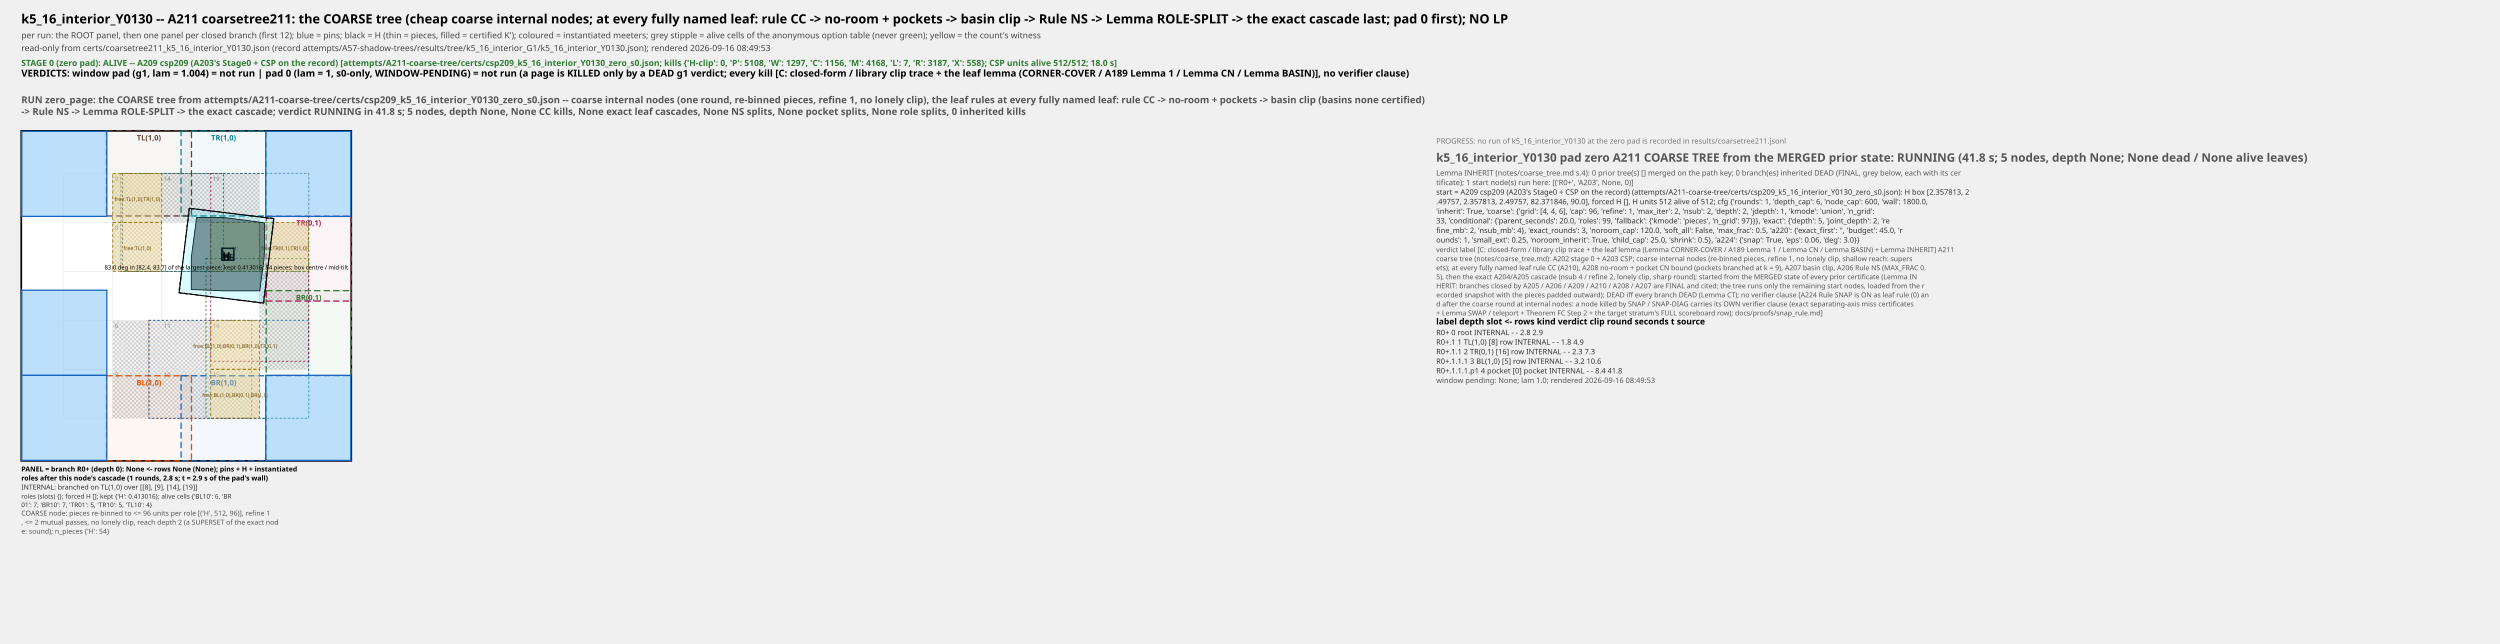
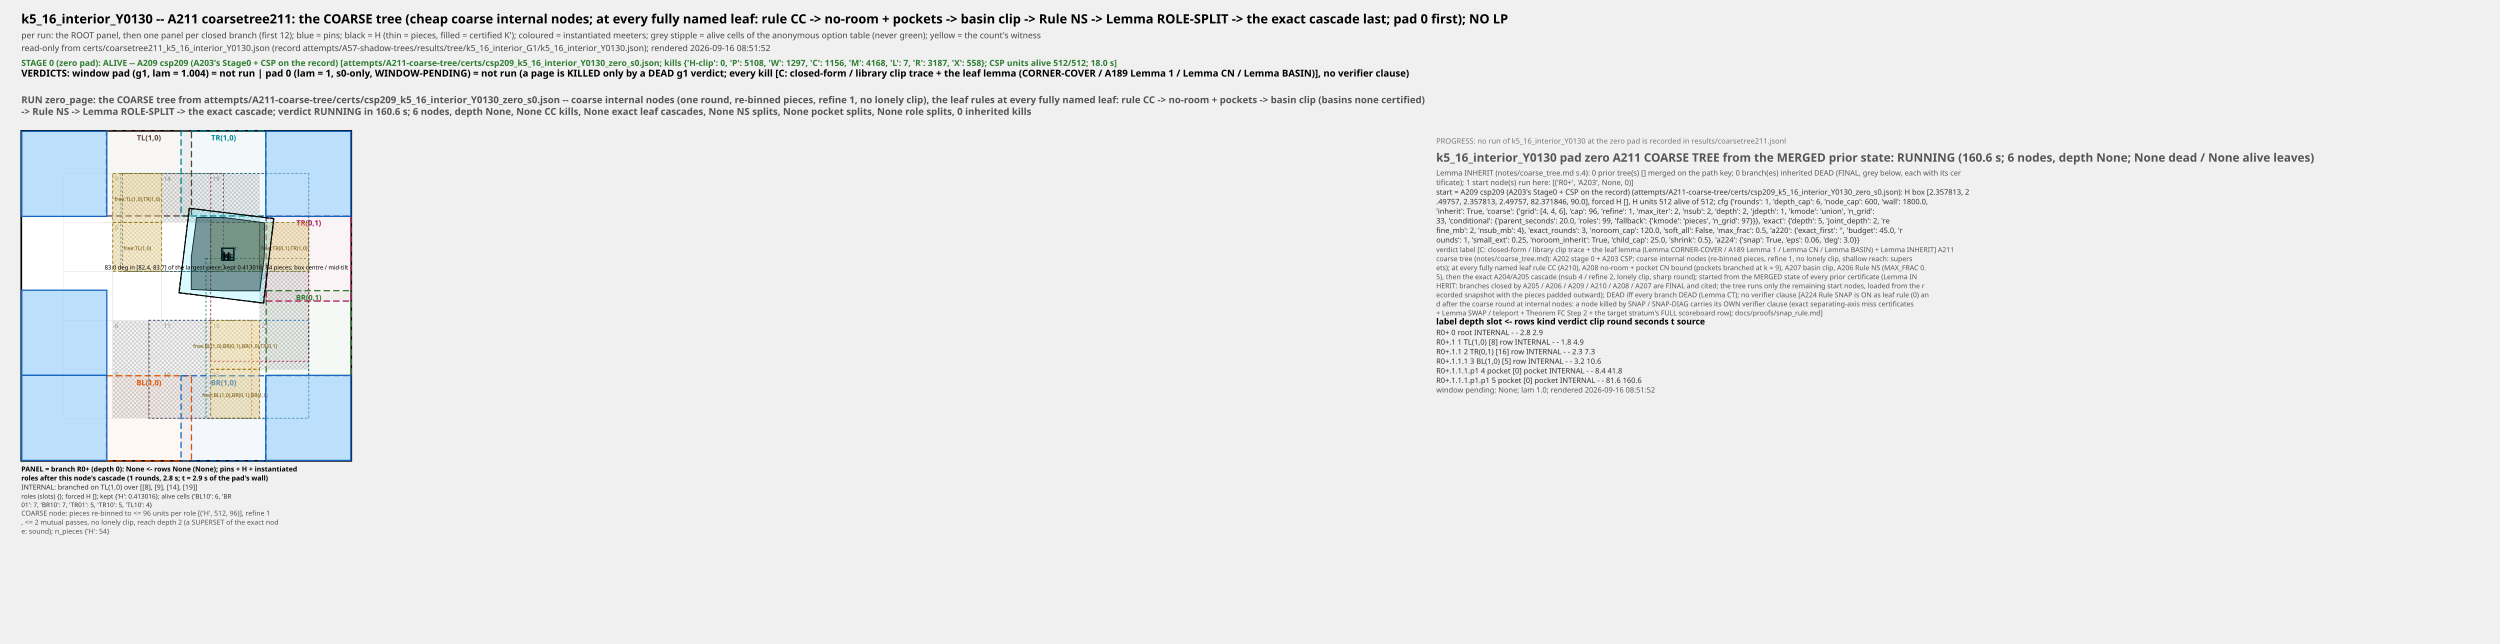
<svg xmlns="http://www.w3.org/2000/svg" width="2350" height="605" font-family="Segoe UI, sans-serif" style="background:#fff">
  <defs>
    <pattern id="stipple" width="4" height="4" patternUnits="userSpaceOnUse">
      <rect width="4" height="4" fill="#f2f2f2" />
      <circle cx="1" cy="1" r="0.7" fill="#999" />
      <circle cx="3" cy="3" r="0.7" fill="#999" />
    </pattern>
  </defs>
  <text x="20.0" y="22.0" font-size="12" fill="#000" text-anchor="start" font-weight="bold">k5_16_interior_Y0130 -- A211 coarsetree211: the COARSE tree (cheap coarse internal nodes; at every fully named leaf: rule CC -&gt; no-room + pockets -&gt; basin clip -&gt; Rule NS -&gt; Lemma ROLE-SPLIT -&gt; the exact cascade last; pad 0 first); NO LP</text>
  <text x="20.0" y="36.0" font-size="8" fill="#444" text-anchor="start">per run: the ROOT panel, then one panel per closed branch (first 12); blue = pins; black = H (thin = pieces, filled = certified K'); coloured = instantiated meeters; grey stipple = alive cells of the anonymous option table (never green); yellow = the count's witness</text>
-   <text x="20.0" y="48.0" font-size="8" fill="#444" text-anchor="start">read-only from certs/coarsetree211_k5_16_interior_Y0130.json (record attempts/A57-shadow-trees/results/tree/k5_16_interior_G1/k5_16_interior_Y0130.json); rendered 2026-09-16 08:49:53</text>
+   <text x="20.0" y="48.0" font-size="8" fill="#444" text-anchor="start">read-only from certs/coarsetree211_k5_16_interior_Y0130.json (record attempts/A57-shadow-trees/results/tree/k5_16_interior_G1/k5_16_interior_Y0130.json); rendered 2026-09-16 08:51:52</text>
  <text x="20.0" y="62.0" font-size="8" fill="#2e7d32" text-anchor="start" font-weight="bold">STAGE 0 (zero pad): ALIVE -- A209 csp209 (A203's Stage0 + CSP on the record) [attempts/A211-coarse-tree/certs/csp209_k5_16_interior_Y0130_zero_s0.json; kills {'H-clip': 0, 'P': 5108, 'W': 1297, 'C': 1156, 'M': 4168, 'L': 7, 'R': 3187, 'X': 558}; CSP units alive 512/512; 18.0 s]</text>
  <text x="20.0" y="72.0" font-size="9" fill="#000" text-anchor="start" font-weight="bold">VERDICTS: window pad (g1, lam = 1.004) = not run | pad 0 (lam = 1, s0-only, WINDOW-PENDING) = not run   (a page is KILLED only by a DEAD g1 verdict; every kill [C: closed-form / library clip trace + the leaf lemma (CORNER-COVER / A189 Lemma 1 / Lemma CN / Lemma BASIN)], no verifier clause)</text>
  <text x="20.0" y="97.0" font-size="9" fill="#555" text-anchor="start" font-weight="bold">RUN zero_page: the COARSE tree from attempts/A211-coarse-tree/certs/csp209_k5_16_interior_Y0130_zero_s0.json -- coarse internal nodes (one round, re-binned pieces, refine 1, no lonely clip), the leaf rules at every fully named leaf: rule CC -&gt; no-room + pockets -&gt; basin clip (basins none certified) </text>
-   <text x="20.0" y="108.0" font-size="9" fill="#555" text-anchor="start" font-weight="bold">-&gt; Rule NS -&gt; Lemma ROLE-SPLIT -&gt; the exact cascade; verdict RUNNING in 41.8 s; 5 nodes, depth None, None CC kills, None exact leaf cascades, None NS splits, None pocket splits, None role splits, 0 inherited kills</text>
+   <text x="20.0" y="108.0" font-size="9" fill="#555" text-anchor="start" font-weight="bold">-&gt; Rule NS -&gt; Lemma ROLE-SPLIT -&gt; the exact cascade; verdict RUNNING in 160.6 s; 6 nodes, depth None, None CC kills, None exact leaf cascades, None NS splits, None pocket splits, None role splits, 0 inherited kills</text>
  <text x="1350.0" y="135.0" font-size="7" fill="#777" text-anchor="start">PROGRESS: no run of k5_16_interior_Y0130 at the zero pad is recorded in results/coarsetree211.jsonl</text>
  <text x="1350.0" y="144.0" font-size="6" fill="#000" text-anchor="start" />
-   <text x="1350.0" y="152.0" font-size="11" fill="#555" text-anchor="start" font-weight="bold">k5_16_interior_Y0130  pad zero  A211 COARSE TREE from the MERGED prior state: RUNNING  (41.8 s; 5 nodes, depth None; None dead / None alive leaves)</text>
+   <text x="1350.0" y="152.0" font-size="11" fill="#555" text-anchor="start" font-weight="bold">k5_16_interior_Y0130  pad zero  A211 COARSE TREE from the MERGED prior state: RUNNING  (160.6 s; 6 nodes, depth None; None dead / None alive leaves)</text>
  <text x="1350.0" y="165.0" font-size="7" fill="#555" text-anchor="start">Lemma INHERIT (notes/coarse_tree.md s.4): 0 prior tree(s) [] merged on the path key; 0 branch(es) inherited DEAD (FINAL, grey below, each with its cer</text>
  <text x="1350.0" y="174.0" font-size="7" fill="#555" text-anchor="start">tificate); 1 start node(s) run here: [('R0+', 'A203', None, 0)]</text>
  <text x="1350.0" y="183.0" font-size="7" fill="#333" text-anchor="start">start = A209 csp209 (A203's Stage0 + CSP on the record) (attempts/A211-coarse-tree/certs/csp209_k5_16_interior_Y0130_zero_s0.json): H box [2.357813, 2</text>
  <text x="1350.0" y="192.0" font-size="7" fill="#333" text-anchor="start">.49757, 2.357813, 2.49757, 82.371846, 90.0], forced H [], H units 512 alive of 512; cfg {'rounds': 1, 'depth_cap': 6, 'node_cap': 600, 'wall': 1800.0,</text>
  <text x="1350.0" y="201.0" font-size="7" fill="#333" text-anchor="start"> 'inherit': True, 'coarse': {'grid': [4, 4, 6], 'cap': 96, 'refine': 1, 'max_iter': 2, 'nsub': 2, 'depth': 2, 'jdepth': 1, 'kmode': 'union', 'n_grid':</text>
  <text x="1350.0" y="210.0" font-size="7" fill="#333" text-anchor="start"> 33, 'conditional': {'parent_seconds': 20.0, 'roles': 99, 'fallback': {'kmode': 'pieces', 'n_grid': 97}}}, 'exact': {'depth': 5, 'joint_depth': 2, 're</text>
  <text x="1350.0" y="219.0" font-size="7" fill="#333" text-anchor="start">fine_mb': 2, 'nsub_mb': 4}, 'exact_rounds': 3, 'noroom_cap': 120.0, 'soft_all': False, 'max_frac': 0.5, 'a220': {'exact_first': '', 'budget': 45.0, 'r</text>
  <text x="1350.0" y="228.0" font-size="7" fill="#333" text-anchor="start">ounds': 1, 'small_ext': 0.25, 'noroom_inherit': True, 'child_cap': 25.0, 'shrink': 0.5}, 'a224': {'snap': True, 'eps': 0.06, 'deg': 3.0}}</text>
  <text x="1350.0" y="237.0" font-size="6.5" fill="#555" text-anchor="start">verdict label [C: closed-form / library clip trace + the leaf lemma (Lemma CORNER-COVER / A189 Lemma 1 / Lemma CN / Lemma BASIN) + Lemma INHERIT] A211</text>
  <text x="1350.0" y="245.5" font-size="6.5" fill="#555" text-anchor="start"> coarse tree (notes/coarse_tree.md): A202 stage 0 + A203 CSP; coarse internal nodes (re-binned pieces, refine 1, no lonely clip, shallow reach: supers</text>
  <text x="1350.0" y="254.0" font-size="6.5" fill="#555" text-anchor="start">ets); at every fully named leaf rule CC (A210), A208 no-room + pocket CN bound (pockets branched at k = 9), A207 basin clip, A206 Rule NS (MAX_FRAC 0.</text>
  <text x="1350.0" y="262.5" font-size="6.5" fill="#555" text-anchor="start">5), then the exact A204/A205 cascade (nsub 4 / refine 2, lonely clip, sharp round); started from the MERGED state of every prior certificate (Lemma IN</text>
  <text x="1350.0" y="271.0" font-size="6.5" fill="#555" text-anchor="start">HERIT: branches closed by A205 / A206 / A209 / A210 / A208 / A207 are FINAL and cited; the tree runs only the remaining start nodes, loaded from the r</text>
  <text x="1350.0" y="279.5" font-size="6.5" fill="#555" text-anchor="start">ecorded snapshot with the pieces padded outward); DEAD iff every branch DEAD (Lemma CT); no verifier clause  [A224 Rule SNAP is ON as leaf rule (0) an</text>
  <text x="1350.0" y="288.0" font-size="6.5" fill="#555" text-anchor="start">d after the coarse round at internal nodes: a node killed by SNAP / SNAP-DIAG carries its OWN verifier clause (exact separating-axis miss certificates</text>
  <text x="1350.0" y="296.5" font-size="6.5" fill="#555" text-anchor="start"> + Lemma SWAP / teleport + Theorem FC Step 2 + the target stratum's FULL scoreboard row); docs/proofs/snap_rule.md]</text>
  <text x="1350.0" y="305.0" font-size="8" fill="#000" text-anchor="start" font-weight="bold">label        depth  slot      &lt;- rows          kind   verdict   clip     round  seconds  t     source</text>
  <text x="1350.0" y="315.0" font-size="7" fill="#333" text-anchor="start">R0+          0      root                              INTERNAL  -        -      2.8      2.9</text>
  <text x="1350.0" y="324.0" font-size="7" fill="#333" text-anchor="start">R0+.1        1      TL(1,0)   [8]              row    INTERNAL  -        -      1.8      4.9</text>
  <text x="1350.0" y="333.0" font-size="7" fill="#333" text-anchor="start">R0+.1.1      2      TR(0,1)   [16]             row    INTERNAL  -        -      2.3      7.3</text>
  <text x="1350.0" y="342.0" font-size="7" fill="#333" text-anchor="start">R0+.1.1.1    3      BL(1,0)   [5]              row    INTERNAL  -        -      3.2      10.6</text>
  <text x="1350.0" y="351.0" font-size="7" fill="#333" text-anchor="start">R0+.1.1.1.p1 4      pocket    [0]              pocket INTERNAL  -        -      8.4      41.8</text>
-   <text x="1350.0" y="360.0" font-size="7" fill="#555" text-anchor="start">window pending: None; lam 1.0; rendered 2026-09-16 08:49:53</text>
+   <text x="1350.0" y="360.0" font-size="7" fill="#333" text-anchor="start">R0+.1.1.1.p1.p1 5      pocket    [0]              pocket INTERNAL  -        -      81.6     160.6</text>
+   <text x="1350.0" y="369.0" font-size="7" fill="#555" text-anchor="start">window pending: None; lam 1.0; rendered 2026-09-16 08:51:52</text>
  <rect x="20.0" y="123.0" width="310.2" height="310.2" fill="#fff" fill-opacity="1.00" stroke="#000" stroke-width="1.60" />
  <rect x="60.0" y="347.1" width="46.0" height="46.0" fill="#fff" fill-opacity="1.00" stroke="#ddd" stroke-width="0.30" />
  <rect x="60.0" y="301.1" width="46.0" height="46.0" fill="#fff" fill-opacity="1.00" stroke="#ddd" stroke-width="0.30" />
  <rect x="60.0" y="255.1" width="46.0" height="46.0" fill="#fff" fill-opacity="1.00" stroke="#ddd" stroke-width="0.30" />
  <rect x="60.0" y="209.0" width="46.0" height="46.0" fill="#fff" fill-opacity="1.00" stroke="#ddd" stroke-width="0.30" />
  <rect x="60.0" y="163.0" width="46.0" height="46.0" fill="#fff" fill-opacity="1.00" stroke="#ddd" stroke-width="0.30" />
  <rect x="106.0" y="347.1" width="46.0" height="46.0" fill="url(#stipple)" fill-opacity="1.00" stroke="#ddd" stroke-width="0.30" />
  <text x="108.0" y="354.1" font-size="5.5" fill="#888" text-anchor="start">5</text>
  <rect x="106.0" y="301.1" width="46.0" height="46.0" fill="url(#stipple)" fill-opacity="1.00" stroke="#ddd" stroke-width="0.30" />
  <text x="108.0" y="308.1" font-size="5.5" fill="#888" text-anchor="start">6</text>
  <rect x="106.0" y="255.1" width="46.0" height="46.0" fill="#fff" fill-opacity="1.00" stroke="#ddd" stroke-width="0.30" />
  <rect x="106.0" y="209.0" width="46.0" height="46.0" fill="url(#stipple)" fill-opacity="1.00" stroke="#ddd" stroke-width="0.30" />
  <text x="108.0" y="216.0" font-size="5.5" fill="#888" text-anchor="start">8</text>
  <rect x="106.0" y="163.0" width="46.0" height="46.0" fill="url(#stipple)" fill-opacity="1.00" stroke="#ddd" stroke-width="0.30" />
  <text x="108.0" y="170.0" font-size="5.5" fill="#888" text-anchor="start">9</text>
  <rect x="152.1" y="347.1" width="46.0" height="46.0" fill="url(#stipple)" fill-opacity="1.00" stroke="#ddd" stroke-width="0.30" />
  <text x="154.1" y="354.1" font-size="5.5" fill="#888" text-anchor="start">10</text>
  <rect x="152.1" y="301.1" width="46.0" height="46.0" fill="url(#stipple)" fill-opacity="1.00" stroke="#ddd" stroke-width="0.30" />
  <text x="154.1" y="308.1" font-size="5.5" fill="#888" text-anchor="start">11</text>
  <rect x="152.1" y="255.1" width="46.0" height="46.0" fill="#fff" fill-opacity="1.00" stroke="#ddd" stroke-width="0.30" />
  <rect x="152.1" y="209.0" width="46.0" height="46.0" fill="#fff" fill-opacity="1.00" stroke="#ddd" stroke-width="0.30" />
  <rect x="152.1" y="163.0" width="46.0" height="46.0" fill="url(#stipple)" fill-opacity="1.00" stroke="#ddd" stroke-width="0.30" />
  <text x="154.1" y="170.0" font-size="5.5" fill="#888" text-anchor="start">14</text>
  <rect x="198.1" y="347.1" width="46.0" height="46.0" fill="url(#stipple)" fill-opacity="1.00" stroke="#ddd" stroke-width="0.30" />
  <text x="200.1" y="354.1" font-size="5.5" fill="#888" text-anchor="start">15</text>
  <rect x="198.1" y="301.1" width="46.0" height="46.0" fill="url(#stipple)" fill-opacity="1.00" stroke="#ddd" stroke-width="0.30" />
  <text x="200.1" y="308.1" font-size="5.5" fill="#888" text-anchor="start">16</text>
  <rect x="198.1" y="255.1" width="46.0" height="46.0" fill="#fff" fill-opacity="1.00" stroke="#ddd" stroke-width="0.30" />
  <rect x="198.1" y="209.0" width="46.0" height="46.0" fill="#fff" fill-opacity="1.00" stroke="#ddd" stroke-width="0.30" />
  <rect x="198.1" y="163.0" width="46.0" height="46.0" fill="url(#stipple)" fill-opacity="1.00" stroke="#ddd" stroke-width="0.30" />
  <text x="200.1" y="170.0" font-size="5.5" fill="#888" text-anchor="start">19</text>
  <rect x="244.1" y="347.1" width="46.0" height="46.0" fill="#fff" fill-opacity="1.00" stroke="#ddd" stroke-width="0.30" />
  <rect x="244.1" y="301.1" width="46.0" height="46.0" fill="url(#stipple)" fill-opacity="1.00" stroke="#ddd" stroke-width="0.30" />
  <text x="246.1" y="308.1" font-size="5.5" fill="#888" text-anchor="start">21</text>
  <rect x="244.1" y="255.1" width="46.0" height="46.0" fill="url(#stipple)" fill-opacity="1.00" stroke="#ddd" stroke-width="0.30" />
  <text x="246.1" y="262.1" font-size="5.5" fill="#888" text-anchor="start">22</text>
  <rect x="244.1" y="209.0" width="46.0" height="46.0" fill="url(#stipple)" fill-opacity="1.00" stroke="#ddd" stroke-width="0.30" />
  <text x="246.1" y="216.0" font-size="5.5" fill="#888" text-anchor="start">23</text>
  <rect x="244.1" y="163.0" width="46.0" height="46.0" fill="#fff" fill-opacity="1.00" stroke="#ddd" stroke-width="0.30" />
  <rect x="100.0" y="353.2" width="80.0" height="80.0" fill="#e65100" fill-opacity="0.05" stroke="#e65100" stroke-width="1.20" stroke-dasharray="6,3" />
  <text x="140.0" y="362.2" font-size="7" fill="#e65100" text-anchor="middle" font-weight="bold">BL(1,0)</text>
  <rect x="140.0" y="301.1" width="96.6" height="92.1" fill="none" fill-opacity="0.00" stroke="#e65100" stroke-width="0.80" stroke-dasharray="2,2" />
  <rect x="250.2" y="273.2" width="80.0" height="80.0" fill="#2e7d32" fill-opacity="0.05" stroke="#2e7d32" stroke-width="1.20" stroke-dasharray="6,3" />
  <text x="290.2" y="282.2" font-size="7" fill="#2e7d32" text-anchor="middle" font-weight="bold">BR(0,1)</text>
  <rect x="193.6" y="243.0" width="96.6" height="150.2" fill="none" fill-opacity="0.00" stroke="#2e7d32" stroke-width="0.80" stroke-dasharray="2,2" />
  <rect x="170.2" y="353.2" width="80.0" height="80.0" fill="#1565c0" fill-opacity="0.05" stroke="#1565c0" stroke-width="1.20" stroke-dasharray="6,3" />
  <text x="210.2" y="362.2" font-size="7" fill="#1565c0" text-anchor="middle" font-weight="bold">BR(1,0)</text>
  <rect x="140.0" y="301.1" width="150.2" height="92.1" fill="none" fill-opacity="0.00" stroke="#1565c0" stroke-width="0.80" stroke-dasharray="2,2" />
  <rect x="250.2" y="203.0" width="80.0" height="80.0" fill="#ad1457" fill-opacity="0.05" stroke="#ad1457" stroke-width="1.20" stroke-dasharray="6,3" />
  <text x="290.2" y="212.0" font-size="7" fill="#ad1457" text-anchor="middle" font-weight="bold">TR(0,1)</text>
  <rect x="198.1" y="163.0" width="92.1" height="176.6" fill="none" fill-opacity="0.00" stroke="#ad1457" stroke-width="0.80" stroke-dasharray="2,2" />
  <rect x="170.2" y="123.0" width="80.0" height="80.0" fill="#00838f" fill-opacity="0.05" stroke="#00838f" stroke-width="1.20" stroke-dasharray="6,3" />
  <text x="210.2" y="132.0" font-size="7" fill="#00838f" text-anchor="middle" font-weight="bold">TR(1,0)</text>
  <rect x="113.6" y="163.0" width="176.6" height="92.1" fill="none" fill-opacity="0.00" stroke="#00838f" stroke-width="0.80" stroke-dasharray="2,2" />
  <rect x="100.0" y="123.0" width="80.0" height="80.0" fill="#5d4037" fill-opacity="0.05" stroke="#5d4037" stroke-width="1.20" stroke-dasharray="6,3" />
  <text x="140.0" y="132.0" font-size="7" fill="#5d4037" text-anchor="middle" font-weight="bold">TL(1,0)</text>
  <rect x="115.1" y="163.0" width="95.1" height="92.1" fill="none" fill-opacity="0.00" stroke="#5d4037" stroke-width="0.80" stroke-dasharray="2,2" />
  <rect x="198.1" y="209.0" width="46.0" height="46.0" fill="#ffe082" fill-opacity="0.35" stroke="#8d6e00" stroke-width="0.70" stroke-dasharray="3,2" />
  <text x="221.1" y="235.1" font-size="5" fill="#6d4c00" text-anchor="middle">H:</text>
  <rect x="106.0" y="209.0" width="46.0" height="46.0" fill="#ffe082" fill-opacity="0.35" stroke="#8d6e00" stroke-width="0.70" stroke-dasharray="3,2" />
  <text x="129.1" y="235.1" font-size="5" fill="#6d4c00" text-anchor="middle">free:TL(1,0)</text>
  <rect x="106.0" y="163.0" width="46.0" height="46.0" fill="#ffe082" fill-opacity="0.35" stroke="#8d6e00" stroke-width="0.70" stroke-dasharray="3,2" />
  <text x="129.1" y="189.0" font-size="5" fill="#6d4c00" text-anchor="middle">free:TL(1,0),TR(1,0)</text>
  <rect x="244.1" y="209.0" width="46.0" height="46.0" fill="#ffe082" fill-opacity="0.35" stroke="#8d6e00" stroke-width="0.70" stroke-dasharray="3,2" />
  <text x="267.2" y="235.1" font-size="5" fill="#6d4c00" text-anchor="middle">free:TR(0,1),TR(1,0)</text>
  <rect x="198.1" y="301.1" width="46.0" height="46.0" fill="#ffe082" fill-opacity="0.35" stroke="#8d6e00" stroke-width="0.70" stroke-dasharray="3,2" />
  <text x="221.1" y="327.1" font-size="5" fill="#6d4c00" text-anchor="middle">free:BL(1,0),BR(0,1),BR(1,0),TR(0,1)</text>
  <rect x="198.1" y="347.1" width="46.0" height="46.0" fill="#ffe082" fill-opacity="0.35" stroke="#8d6e00" stroke-width="0.70" stroke-dasharray="3,2" />
  <text x="221.1" y="373.2" font-size="5" fill="#6d4c00" text-anchor="middle">free:BL(1,0),BR(0,1),BR(1,0)</text>
  <polygon points="20.4,432.8 100.4,432.8 100.4,352.8 20.4,352.8" fill="#90caf9" fill-opacity="0.60" stroke="#1565c0" stroke-width="1.20" />
  <polygon points="20.4,352.8 100.4,352.8 100.4,272.8 20.4,272.8" fill="#90caf9" fill-opacity="0.60" stroke="#1565c0" stroke-width="1.20" />
  <polygon points="20.4,203.4 100.4,203.4 100.4,123.4 20.4,123.4" fill="#90caf9" fill-opacity="0.60" stroke="#1565c0" stroke-width="1.20" />
  <polygon points="249.8,432.8 329.8,432.8 329.8,352.8 249.8,352.8" fill="#90caf9" fill-opacity="0.60" stroke="#1565c0" stroke-width="1.20" />
  <polygon points="249.8,203.4 329.8,203.4 329.8,123.4 249.8,123.4" fill="#90caf9" fill-opacity="0.60" stroke="#1565c0" stroke-width="1.20" />
  <rect x="208.6" y="233.4" width="11.2" height="11.2" fill="none" fill-opacity="0.00" stroke="#000" stroke-width="0.70" stroke-dasharray="4,3" />
  <rect x="208.6" y="241.7" width="2.8" height="2.8" fill="none" fill-opacity="0.00" stroke="#000000" stroke-width="0.25" />
  <rect x="208.6" y="241.7" width="2.8" height="2.8" fill="none" fill-opacity="0.00" stroke="#000000" stroke-width="0.25" />
  <rect x="208.6" y="241.7" width="2.8" height="2.8" fill="none" fill-opacity="0.00" stroke="#000000" stroke-width="0.25" />
  <rect x="208.6" y="241.7" width="2.8" height="2.8" fill="none" fill-opacity="0.00" stroke="#000000" stroke-width="0.25" />
  <rect x="208.6" y="241.7" width="2.8" height="2.8" fill="none" fill-opacity="0.00" stroke="#000000" stroke-width="0.25" />
  <rect x="208.6" y="241.7" width="2.8" height="2.8" fill="none" fill-opacity="0.00" stroke="#000000" stroke-width="0.25" />
  <rect x="208.6" y="239.0" width="2.8" height="2.8" fill="none" fill-opacity="0.00" stroke="#000000" stroke-width="0.25" />
  <rect x="208.6" y="239.0" width="2.8" height="2.8" fill="none" fill-opacity="0.00" stroke="#000000" stroke-width="0.25" />
  <rect x="208.6" y="239.5" width="2.8" height="2.2" fill="none" fill-opacity="0.00" stroke="#000000" stroke-width="0.25" />
  <rect x="208.6" y="240.4" width="2.8" height="1.3" fill="none" fill-opacity="0.00" stroke="#000000" stroke-width="0.25" />
  <rect x="208.6" y="239.0" width="2.8" height="2.8" fill="none" fill-opacity="0.00" stroke="#000000" stroke-width="0.25" />
  <rect x="208.6" y="239.0" width="1.5" height="2.8" fill="none" fill-opacity="0.00" stroke="#000000" stroke-width="0.25" />
  <rect x="208.6" y="237.8" width="2.8" height="1.2" fill="none" fill-opacity="0.00" stroke="#000000" stroke-width="0.25" />
  <rect x="208.6" y="238.7" width="2.6" height="0.5" fill="none" fill-opacity="0.00" stroke="#000000" stroke-width="0.25" />
  <rect x="208.6" y="236.2" width="0.7" height="2.8" fill="none" fill-opacity="0.00" stroke="#000000" stroke-width="0.25" />
  <rect x="208.6" y="236.2" width="1.5" height="2.8" fill="none" fill-opacity="0.00" stroke="#000000" stroke-width="0.25" />
  <rect x="208.6" y="233.4" width="0.7" height="2.8" fill="none" fill-opacity="0.00" stroke="#000000" stroke-width="0.25" />
  <rect x="208.6" y="233.4" width="1.5" height="2.8" fill="none" fill-opacity="0.00" stroke="#000000" stroke-width="0.25" />
  <rect x="211.4" y="241.7" width="2.8" height="2.8" fill="none" fill-opacity="0.00" stroke="#000000" stroke-width="0.25" />
  <rect x="211.4" y="241.7" width="2.8" height="2.8" fill="none" fill-opacity="0.00" stroke="#000000" stroke-width="0.25" />
  <rect x="211.4" y="241.7" width="2.8" height="2.8" fill="none" fill-opacity="0.00" stroke="#000000" stroke-width="0.25" />
  <rect x="211.4" y="241.7" width="2.8" height="2.8" fill="none" fill-opacity="0.00" stroke="#000000" stroke-width="0.25" />
  <rect x="211.4" y="241.7" width="2.8" height="2.8" fill="none" fill-opacity="0.00" stroke="#000000" stroke-width="0.25" />
  <rect x="211.4" y="242.2" width="2.8" height="2.3" fill="none" fill-opacity="0.00" stroke="#000000" stroke-width="0.25" />
  <rect x="211.4" y="239.0" width="2.8" height="2.8" fill="none" fill-opacity="0.00" stroke="#000000" stroke-width="0.25" />
  <rect x="211.4" y="239.0" width="2.8" height="2.8" fill="none" fill-opacity="0.00" stroke="#000000" stroke-width="0.25" />
  <rect x="211.4" y="239.8" width="2.8" height="2.0" fill="none" fill-opacity="0.00" stroke="#000000" stroke-width="0.25" />
  <rect x="211.4" y="240.6" width="2.8" height="1.2" fill="none" fill-opacity="0.00" stroke="#000000" stroke-width="0.25" />
  <rect x="211.4" y="241.4" width="2.8" height="0.5" fill="none" fill-opacity="0.00" stroke="#000000" stroke-width="0.25" />
  <rect x="211.4" y="238.2" width="2.8" height="0.8" fill="none" fill-opacity="0.00" stroke="#000000" stroke-width="0.25" />
  <rect x="214.2" y="241.7" width="2.8" height="2.8" fill="none" fill-opacity="0.00" stroke="#000000" stroke-width="0.25" />
  <rect x="214.2" y="241.7" width="2.8" height="2.8" fill="none" fill-opacity="0.00" stroke="#000000" stroke-width="0.25" />
  <rect x="214.2" y="241.7" width="2.8" height="2.8" fill="none" fill-opacity="0.00" stroke="#000000" stroke-width="0.25" />
  <rect x="214.2" y="241.7" width="2.8" height="2.8" fill="none" fill-opacity="0.00" stroke="#000000" stroke-width="0.25" />
  <rect x="214.2" y="241.7" width="2.8" height="2.8" fill="none" fill-opacity="0.00" stroke="#000000" stroke-width="0.25" />
  <rect x="214.2" y="242.3" width="2.8" height="2.3" fill="none" fill-opacity="0.00" stroke="#000000" stroke-width="0.25" />
  <rect x="214.2" y="239.0" width="2.8" height="2.8" fill="none" fill-opacity="0.00" stroke="#000000" stroke-width="0.25" />
  <rect x="214.2" y="239.3" width="2.8" height="2.5" fill="none" fill-opacity="0.00" stroke="#000000" stroke-width="0.25" />
  <rect x="214.2" y="240.0" width="2.8" height="1.7" fill="none" fill-opacity="0.00" stroke="#000000" stroke-width="0.25" />
  <rect x="214.2" y="240.8" width="2.8" height="1.0" fill="none" fill-opacity="0.00" stroke="#000000" stroke-width="0.25" />
  <rect x="214.2" y="241.5" width="2.8" height="0.5" fill="none" fill-opacity="0.00" stroke="#000000" stroke-width="0.25" />
  <rect x="214.2" y="238.5" width="2.8" height="0.5" fill="none" fill-opacity="0.00" stroke="#000000" stroke-width="0.25" />
  <rect x="217.0" y="241.7" width="2.8" height="2.8" fill="none" fill-opacity="0.00" stroke="#000000" stroke-width="0.25" />
  <rect x="217.0" y="241.7" width="2.8" height="2.8" fill="none" fill-opacity="0.00" stroke="#000000" stroke-width="0.25" />
  <rect x="217.0" y="241.7" width="2.8" height="2.8" fill="none" fill-opacity="0.00" stroke="#000000" stroke-width="0.25" />
  <rect x="217.0" y="241.7" width="2.8" height="2.8" fill="none" fill-opacity="0.00" stroke="#000000" stroke-width="0.25" />
  <rect x="217.0" y="241.7" width="2.8" height="2.8" fill="none" fill-opacity="0.00" stroke="#000000" stroke-width="0.25" />
  <rect x="217.0" y="242.3" width="2.8" height="2.2" fill="none" fill-opacity="0.00" stroke="#000000" stroke-width="0.25" />
  <rect x="217.0" y="239.0" width="2.8" height="2.8" fill="none" fill-opacity="0.00" stroke="#000000" stroke-width="0.25" />
  <rect x="217.0" y="239.6" width="2.8" height="2.2" fill="none" fill-opacity="0.00" stroke="#000000" stroke-width="0.25" />
  <rect x="217.0" y="240.3" width="2.8" height="1.5" fill="none" fill-opacity="0.00" stroke="#000000" stroke-width="0.25" />
  <rect x="217.0" y="240.9" width="2.8" height="0.8" fill="none" fill-opacity="0.00" stroke="#000000" stroke-width="0.25" />
  <rect x="217.0" y="241.6" width="2.8" height="0.5" fill="none" fill-opacity="0.00" stroke="#000000" stroke-width="0.25" />
  <rect x="217.0" y="238.9" width="0.5" height="0.5" fill="none" fill-opacity="0.00" stroke="#000000" stroke-width="0.25" />
  <rect x="208.6" y="233.4" width="11.2" height="11.2" fill="none" fill-opacity="0.00" stroke="#000000" stroke-width="1.40" />
  <polygon points="179.8,272.1 207.2,273.3 210.2,273.4 244.2,273.4 248.2,243.4 248.6,235.1 248.6,233.4 248.6,209.5 213.9,204.9 211.6,204.6 208.6,204.5 184.8,204.5 180.2,239.2 179.9,241.4 179.8,243.4 179.8,244.5" fill="#000000" fill-opacity="0.45" stroke="#000000" stroke-width="0.80" />
  <polygon points="247.7,284.9 257.4,205.5 178.0,195.8 168.3,275.2" fill="#00e5ff" fill-opacity="0.15" stroke="#000000" stroke-width="1.00" />
  <polygon points="247.2,285.3 257.8,206.0 178.5,195.4 167.9,274.7" fill="none" fill-opacity="0.00" stroke="#000000" stroke-width="0.50" stroke-dasharray="3,2" />
  <polygon points="248.2,284.5 257.0,205.0 177.4,196.2 168.7,275.7" fill="none" fill-opacity="0.00" stroke="#000000" stroke-width="0.50" stroke-dasharray="3,2" />
  <text x="212.8" y="244.3" font-size="10" fill="#000000" text-anchor="middle" font-weight="bold">H</text>
  <text x="212.8" y="253.3" font-size="5.5" fill="#000000" text-anchor="middle">83.0 deg in [82.4, 83.7] of the largest piece; kept 0.413016; 54 pieces; box centre / mid-tilt</text>
  <text x="20.0" y="443.2" font-size="6.5" fill="#000" text-anchor="start" font-weight="bold">PANEL = branch R0+ (depth 0): None &lt;- rows None (None); pins + H + instantiated </text>
  <text x="20.0" y="451.7" font-size="6.5" fill="#000" text-anchor="start" font-weight="bold">roles after this node's cascade (1 rounds, 2.8 s; t = 2.9 s of the pad's wall)</text>
  <text x="20.0" y="460.2" font-size="6.5" fill="#333" text-anchor="start">INTERNAL: branched on TL(1,0) over [[8], [9], [14], [19]]</text>
  <text x="20.0" y="468.7" font-size="6" fill="#333" text-anchor="start">roles (slots) {}; forced H []; kept {'H': 0.413016}; alive cells {'BL10': 6, 'BR</text>
  <text x="20.0" y="476.7" font-size="6" fill="#333" text-anchor="start">01': 7, 'BR10': 7, 'TR01': 5, 'TR10': 5, 'TL10': 4}</text>
  <text x="20.0" y="484.7" font-size="6.5" fill="#555" text-anchor="start">COARSE node: pieces re-binned to &lt;= 96 units per role [('H', 512, 96)], refine 1</text>
  <text x="20.0" y="493.2" font-size="6.5" fill="#555" text-anchor="start">, &lt;= 2 mutual passes, no lonely clip, reach depth 2 (a SUPERSET of the exact nod</text>
  <text x="20.0" y="501.7" font-size="6.5" fill="#555" text-anchor="start">e: sound); n_pieces {'H': 54}</text>
</svg>
